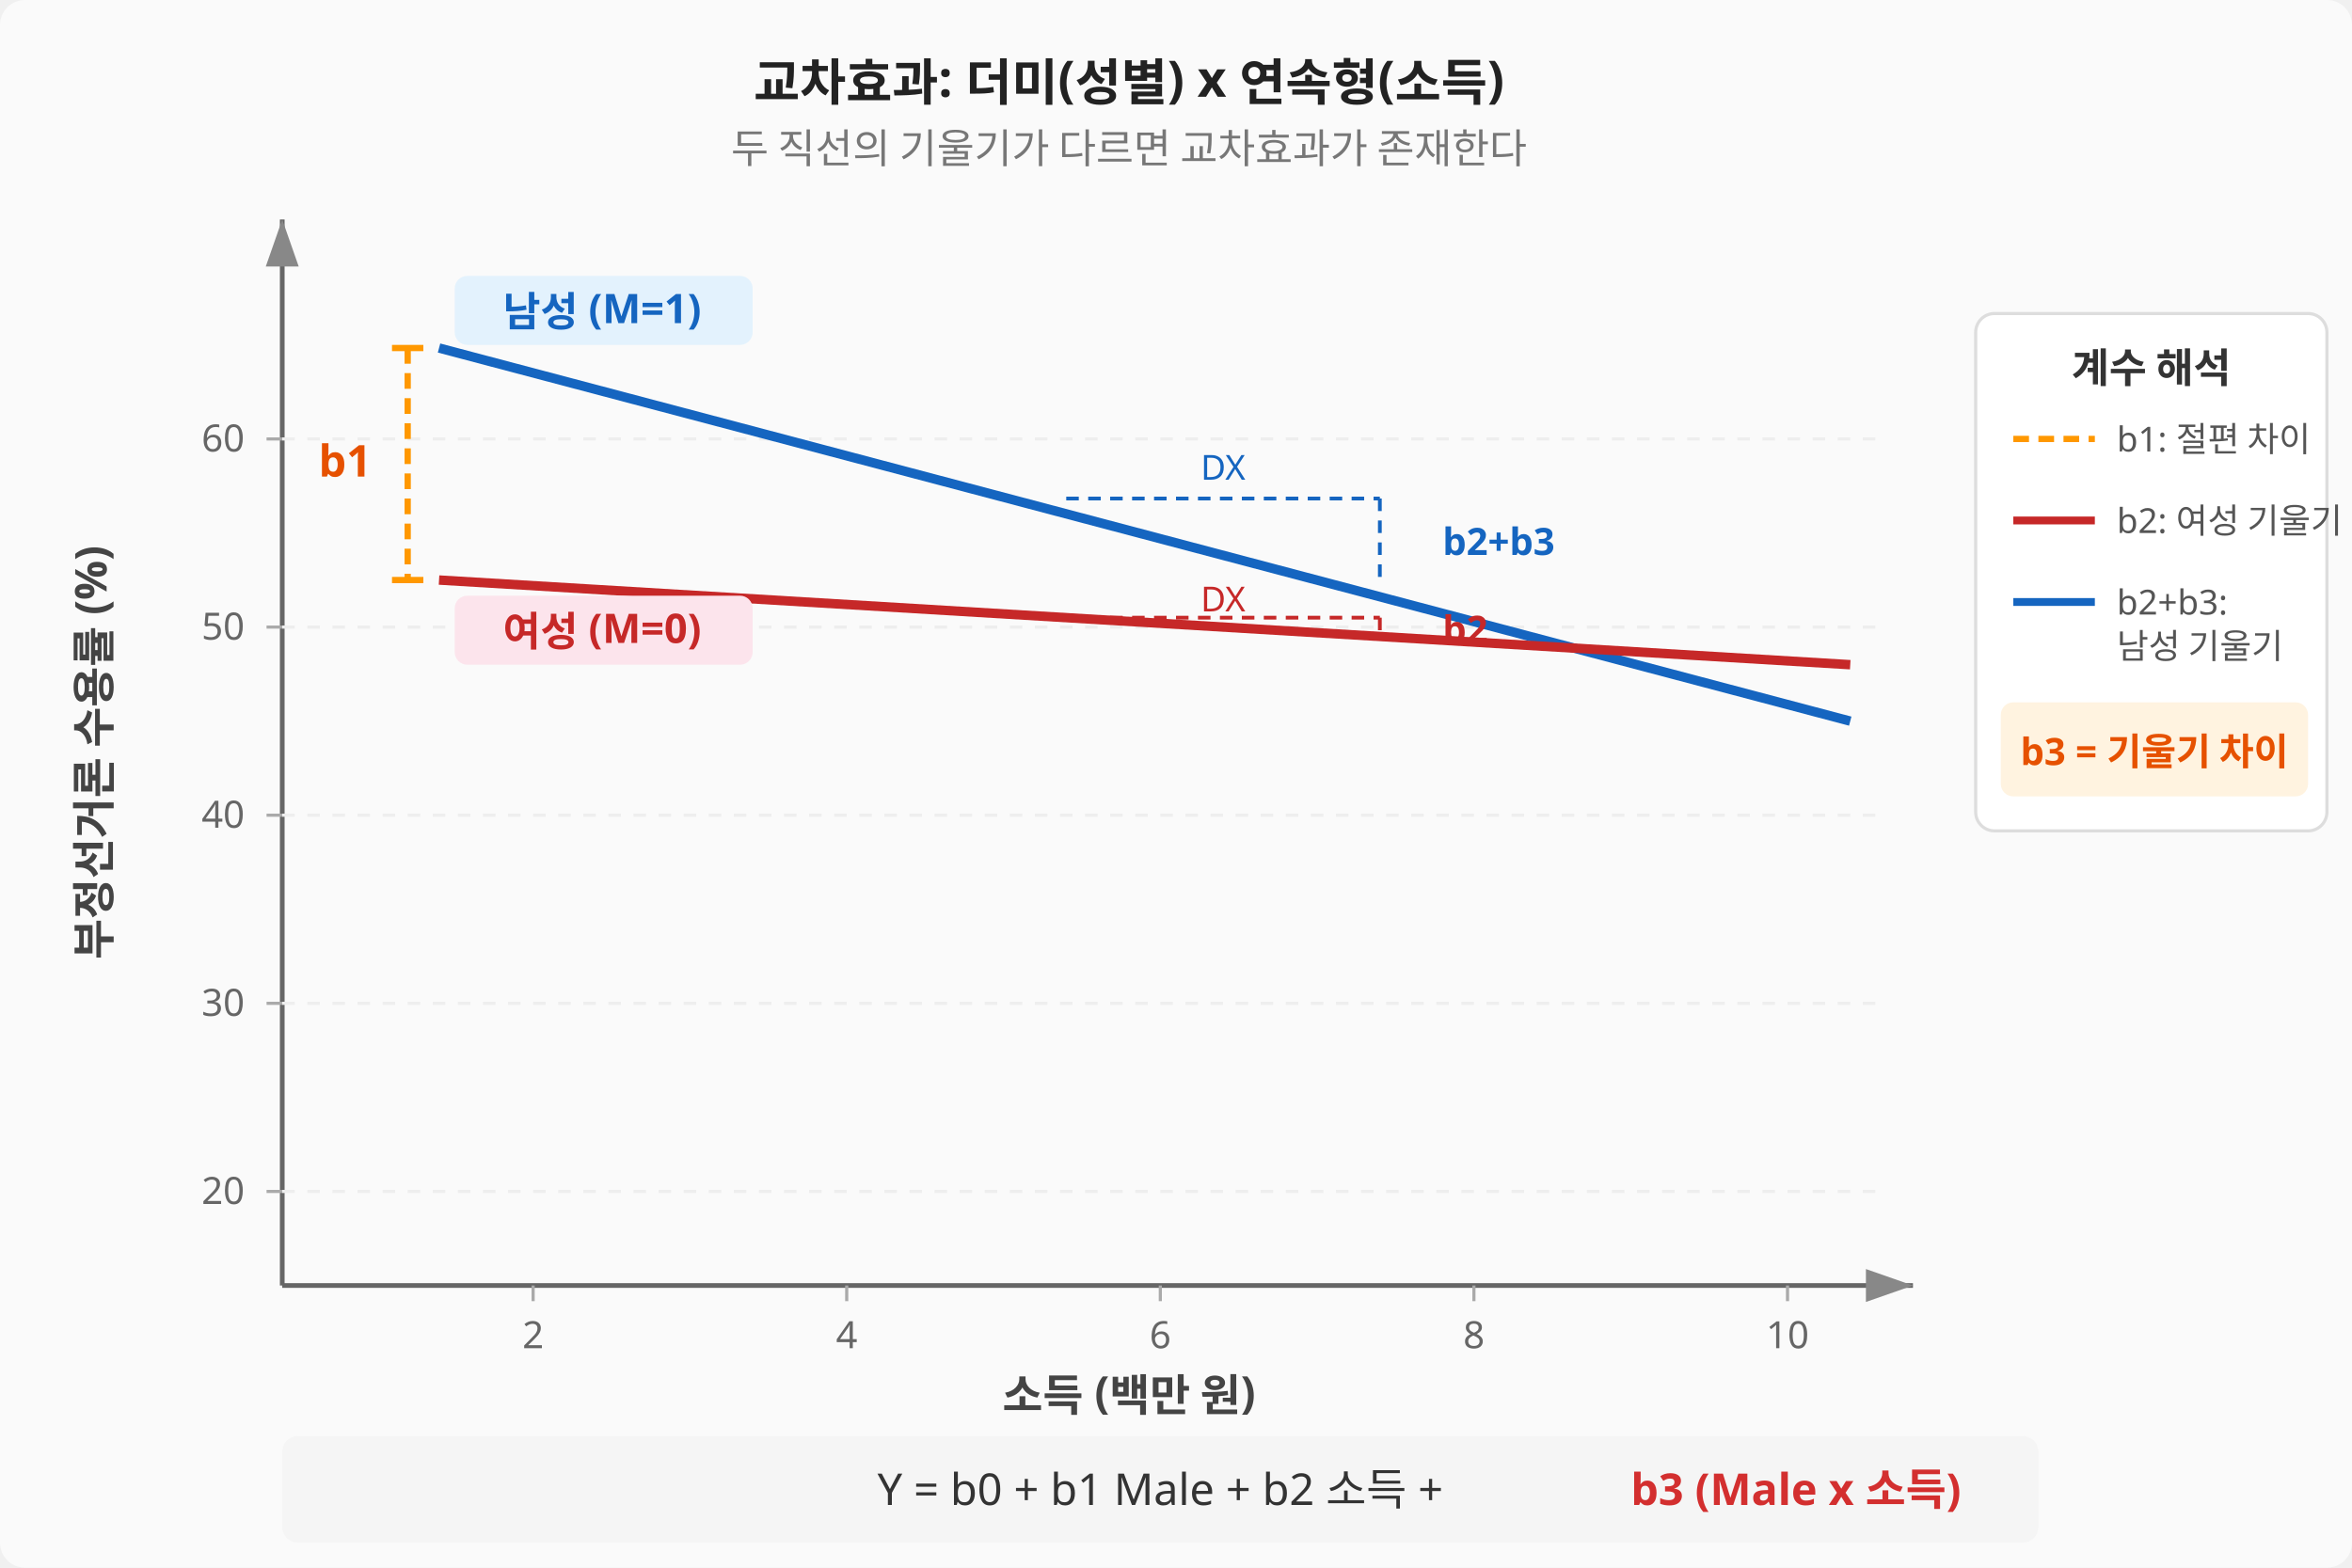
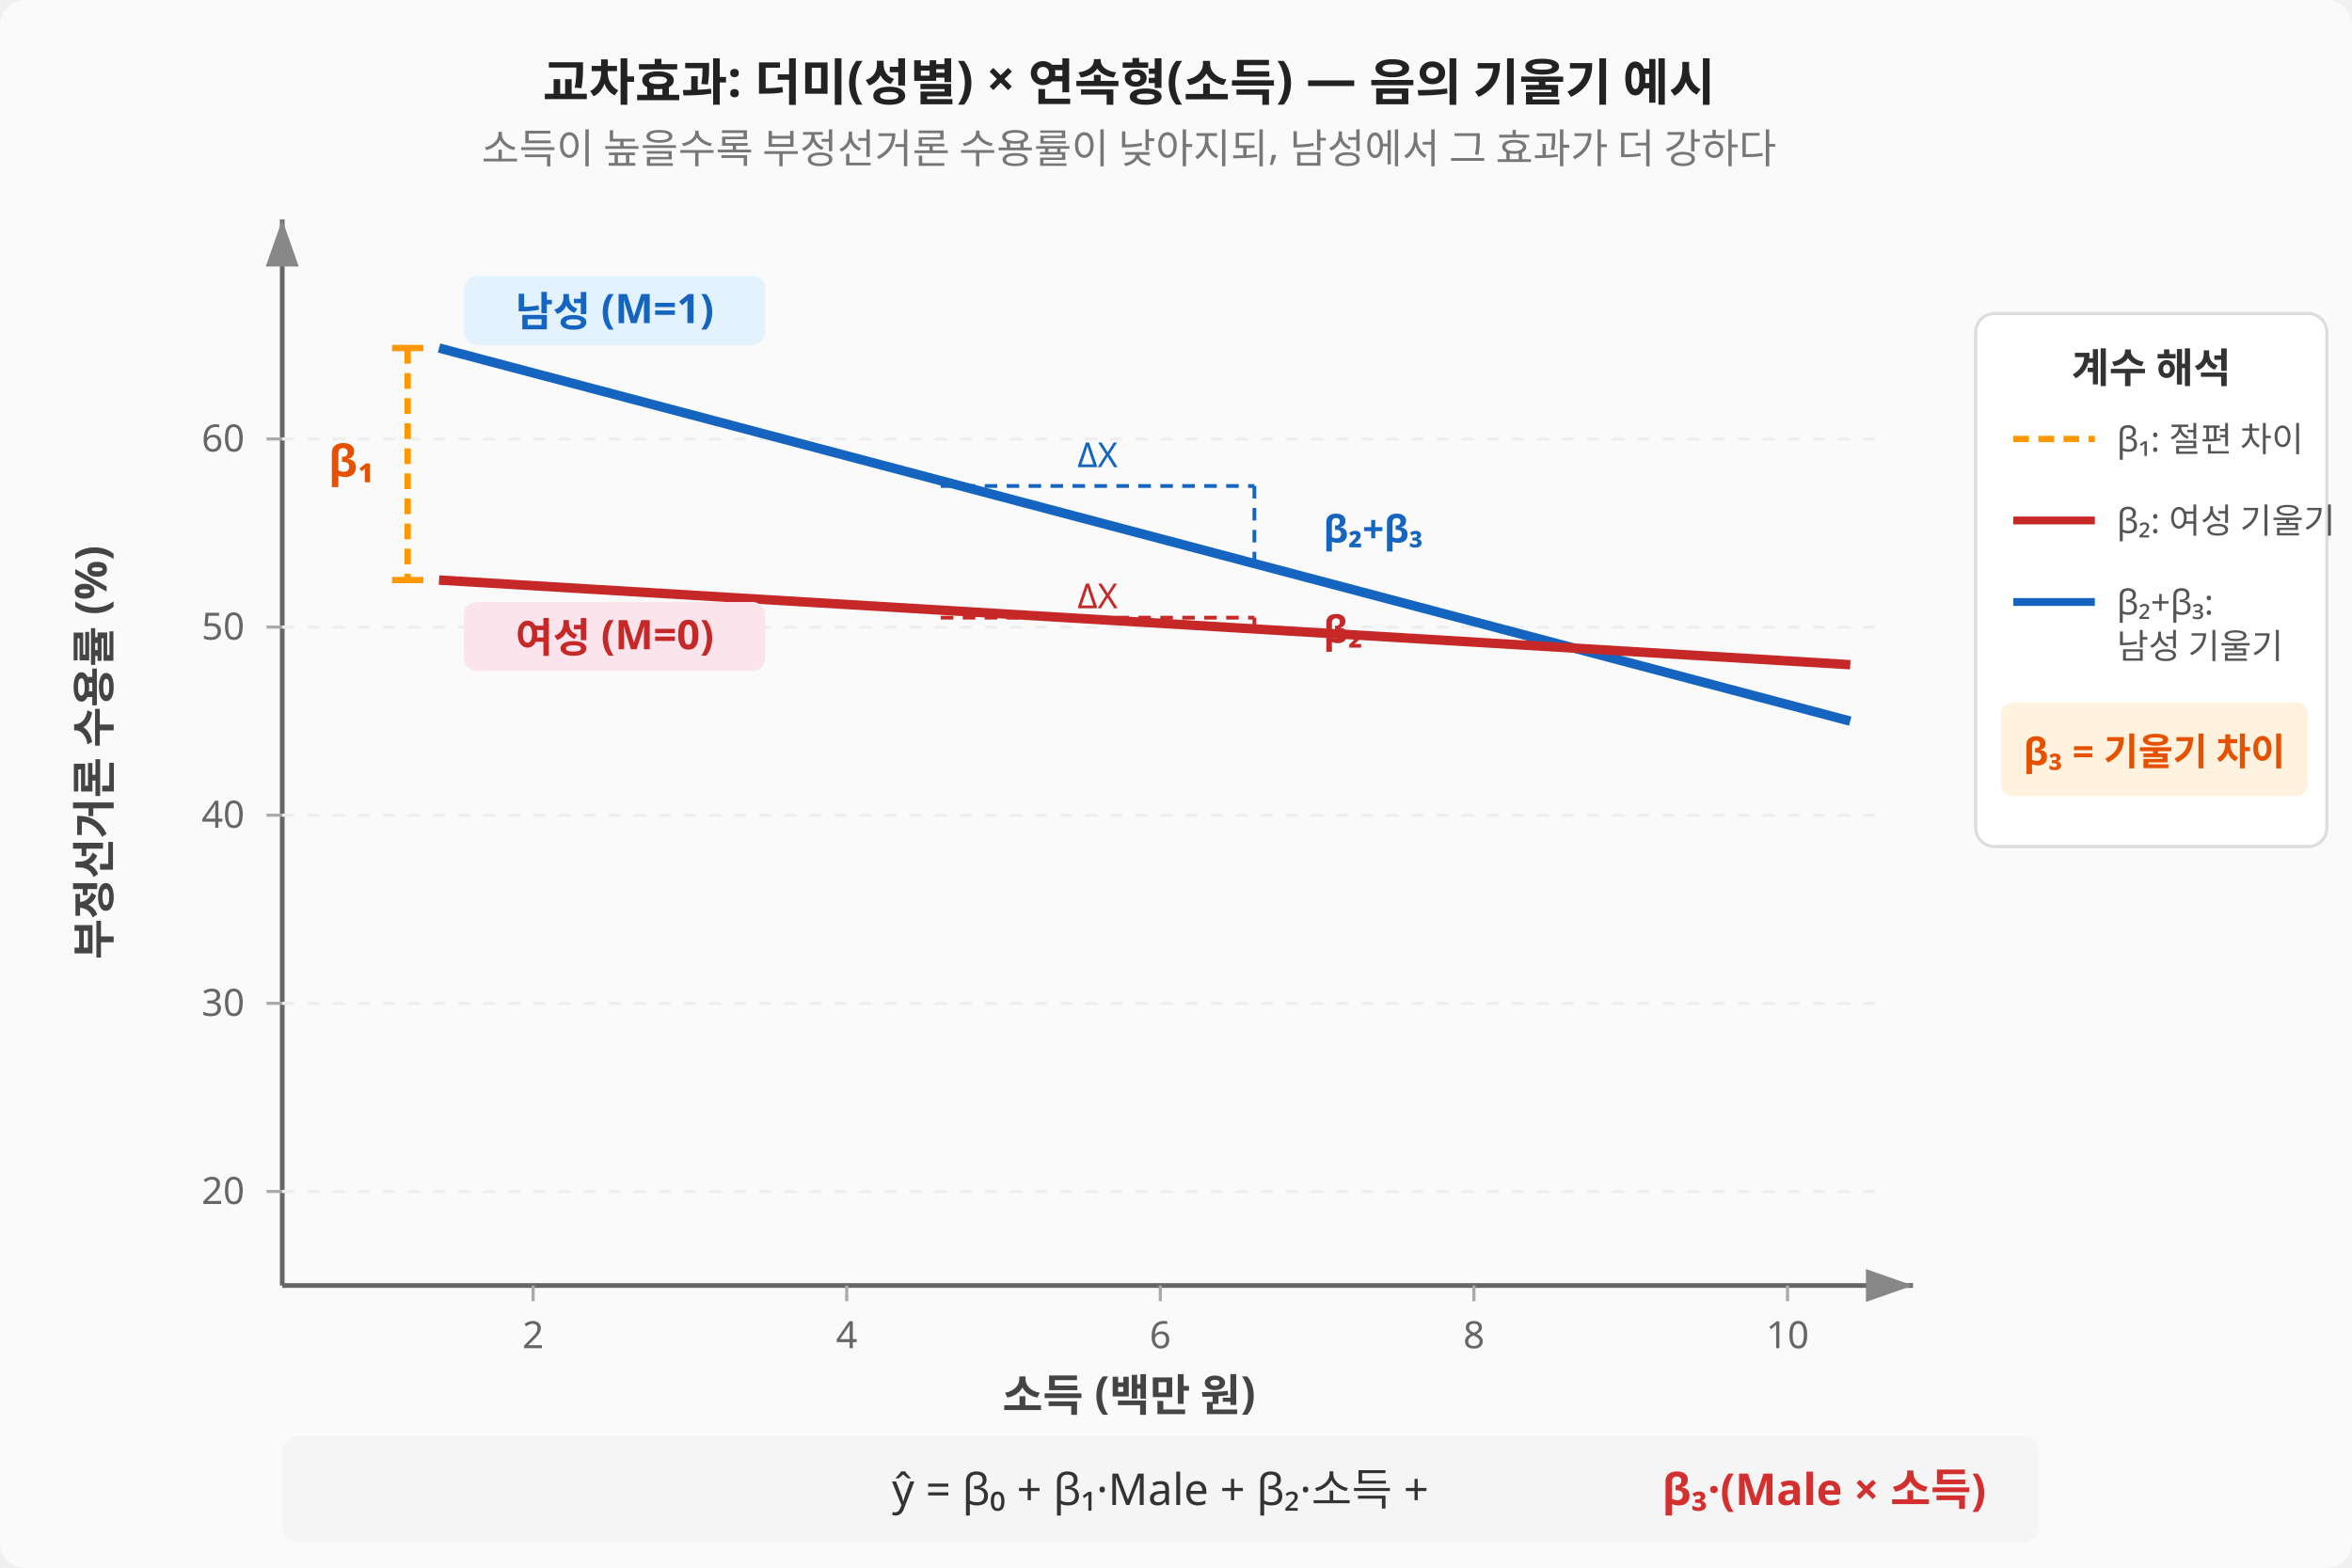
<svg xmlns="http://www.w3.org/2000/svg" viewBox="0 0 750 500" font-family="Pretendard, Apple SD Gothic Neo, Malgun Gothic, sans-serif">
  <defs>
    <marker id="arr" markerWidth="10" markerHeight="7" refX="10" refY="3.5" orient="auto">
      <polygon points="0 0, 10 3.5, 0 7" fill="#888" />
    </marker>
  </defs>
  <rect width="750" height="500" fill="#fafafa" rx="8" />
-   <text x="360" y="32" text-anchor="middle" font-size="16" font-weight="bold" fill="#222">교차효과: 더미(성별) x 연속형(소득)</text>
-   <text x="360" y="52" text-anchor="middle" font-size="13" fill="#777">두 직선의 기울기가 다르면 교차효과가 존재한다</text>
+   <text x="360" y="32" text-anchor="middle" font-size="16" font-weight="bold" fill="#222">교차효과: 더미(성별) × 연속형(소득) — 음의 기울기 예시</text>
+   <text x="360" y="52" text-anchor="middle" font-size="13" fill="#777">소득이 높을수록 부정선거론 수용률이 낮아지되, 남성에서 그 효과가 더 강하다</text>
  <line x1="90" y1="410" x2="610" y2="410" stroke="#666" stroke-width="1.5" marker-end="url(#arr)" />
  <line x1="90" y1="410" x2="90" y2="70" stroke="#666" stroke-width="1.5" marker-end="url(#arr)" />
  <text x="360" y="450" text-anchor="middle" font-size="14" font-weight="bold" fill="#444">소득 (백만 원)</text>
  <text x="35" y="240" text-anchor="middle" font-size="14" font-weight="bold" fill="#444" transform="rotate(-90, 35, 240)">부정선거론 수용률 (%)</text>
  <line x1="85" y1="380" x2="90" y2="380" stroke="#aaa" />
  <text x="78" y="384" text-anchor="end" font-size="12" fill="#666">20</text>
  <line x1="85" y1="320" x2="90" y2="320" stroke="#aaa" />
  <text x="78" y="324" text-anchor="end" font-size="12" fill="#666">30</text>
  <line x1="85" y1="260" x2="90" y2="260" stroke="#aaa" />
  <text x="78" y="264" text-anchor="end" font-size="12" fill="#666">40</text>
  <line x1="85" y1="200" x2="90" y2="200" stroke="#aaa" />
  <text x="78" y="204" text-anchor="end" font-size="12" fill="#666">50</text>
  <line x1="85" y1="140" x2="90" y2="140" stroke="#aaa" />
  <text x="78" y="144" text-anchor="end" font-size="12" fill="#666">60</text>
  <line x1="170" y1="410" x2="170" y2="415" stroke="#aaa" />
  <text x="170" y="430" text-anchor="middle" font-size="12" fill="#666">2</text>
  <line x1="270" y1="410" x2="270" y2="415" stroke="#aaa" />
  <text x="270" y="430" text-anchor="middle" font-size="12" fill="#666">4</text>
  <line x1="370" y1="410" x2="370" y2="415" stroke="#aaa" />
  <text x="370" y="430" text-anchor="middle" font-size="12" fill="#666">6</text>
  <line x1="470" y1="410" x2="470" y2="415" stroke="#aaa" />
  <text x="470" y="430" text-anchor="middle" font-size="12" fill="#666">8</text>
  <line x1="570" y1="410" x2="570" y2="415" stroke="#aaa" />
  <text x="570" y="430" text-anchor="middle" font-size="12" fill="#666">10</text>
  <line x1="90" y1="380" x2="600" y2="380" stroke="#eee" stroke-dasharray="4,4" />
  <line x1="90" y1="320" x2="600" y2="320" stroke="#eee" stroke-dasharray="4,4" />
  <line x1="90" y1="260" x2="600" y2="260" stroke="#eee" stroke-dasharray="4,4" />
  <line x1="90" y1="200" x2="600" y2="200" stroke="#eee" stroke-dasharray="4,4" />
  <line x1="90" y1="140" x2="600" y2="140" stroke="#eee" stroke-dasharray="4,4" />
  <line x1="140" y1="111" x2="590" y2="230" stroke="#1565c0" stroke-width="3" />
  <line x1="140" y1="185" x2="590" y2="212" stroke="#c62828" stroke-width="3" />
-   <rect x="145" y="88" width="95" height="22" fill="#e3f2fd" rx="4" />
-   <text x="192" y="104" text-anchor="middle" font-size="13" font-weight="bold" fill="#1565c0">남성 (M=1)</text>
-   <rect x="145" y="190" width="95" height="22" fill="#fce4ec" rx="4" />
-   <text x="192" y="206" text-anchor="middle" font-size="13" font-weight="bold" fill="#c62828">여성 (M=0)</text>
+   <rect x="148" y="88" width="96" height="22" fill="#e3f2fd" rx="4" />
+   <text x="196" y="104" text-anchor="middle" font-size="13" font-weight="bold" fill="#1565c0">남성 (M=1)</text>
+   <rect x="148" y="192" width="96" height="22" fill="#fce4ec" rx="4" />
+   <text x="196" y="208" text-anchor="middle" font-size="13" font-weight="bold" fill="#c62828">여성 (M=0)</text>
  <line x1="130" y1="111" x2="130" y2="185" stroke="#ff9800" stroke-width="2" stroke-dasharray="5,3" />
  <line x1="125" y1="111" x2="135" y2="111" stroke="#ff9800" stroke-width="2" />
  <line x1="125" y1="185" x2="135" y2="185" stroke="#ff9800" stroke-width="2" />
-   <text x="110" y="152" text-anchor="middle" font-size="14" font-weight="bold" fill="#e65100">b1</text>
-   <line x1="340" y1="159" x2="440" y2="159" stroke="#1565c0" stroke-width="1.2" stroke-dasharray="4,3" />
-   <line x1="440" y1="159" x2="440" y2="186" stroke="#1565c0" stroke-width="1.2" stroke-dasharray="4,3" />
-   <text x="390" y="153" text-anchor="middle" font-size="11" fill="#1565c0">DX</text>
-   <text x="460" y="177" font-size="12" font-weight="bold" fill="#1565c0">b2+b3</text>
-   <line x1="340" y1="197" x2="440" y2="197" stroke="#c62828" stroke-width="1.2" stroke-dasharray="4,3" />
-   <line x1="440" y1="197" x2="440" y2="203" stroke="#c62828" stroke-width="1.2" stroke-dasharray="4,3" />
-   <text x="390" y="195" text-anchor="middle" font-size="11" fill="#c62828">DX</text>
-   <text x="460" y="205" font-size="12" font-weight="bold" fill="#c62828">b2</text>
-   <rect x="630" y="100" width="112" height="165" fill="white" rx="6" stroke="#ddd" stroke-width="1" />
+   <text x="112" y="152" text-anchor="middle" font-size="14" font-weight="bold" fill="#e65100">β₁</text>
+   <line x1="300" y1="155" x2="400" y2="155" stroke="#1565c0" stroke-width="1.2" stroke-dasharray="4,3" />
+   <line x1="400" y1="155" x2="400" y2="181" stroke="#1565c0" stroke-width="1.2" stroke-dasharray="4,3" />
+   <text x="350" y="149" text-anchor="middle" font-size="11" fill="#1565c0">ΔX</text>
+   <text x="422" y="173" font-size="12" font-weight="bold" fill="#1565c0">β₂+β₃</text>
+   <line x1="300" y1="197" x2="400" y2="197" stroke="#c62828" stroke-width="1.2" stroke-dasharray="4,3" />
+   <line x1="400" y1="197" x2="400" y2="203" stroke="#c62828" stroke-width="1.2" stroke-dasharray="4,3" />
+   <text x="350" y="194" text-anchor="middle" font-size="11" fill="#c62828">ΔX</text>
+   <text x="422" y="205" font-size="12" font-weight="bold" fill="#c62828">β₂</text>
+   <rect x="630" y="100" width="112" height="170" fill="white" rx="6" stroke="#ddd" stroke-width="1" />
  <text x="686" y="122" text-anchor="middle" font-size="13" font-weight="bold" fill="#333">계수 해석</text>
  <line x1="642" y1="140" x2="668" y2="140" stroke="#ff9800" stroke-width="2" stroke-dasharray="5,3" />
-   <text x="675" y="144" font-size="11" fill="#555">b1: 절편 차이</text>
+   <text x="675" y="144" font-size="11" fill="#555">β₁: 절편 차이</text>
  <line x1="642" y1="166" x2="668" y2="166" stroke="#c62828" stroke-width="2.5" />
-   <text x="675" y="170" font-size="11" fill="#555">b2: 여성 기울기</text>
+   <text x="675" y="170" font-size="11" fill="#555">β₂: 여성 기울기</text>
  <line x1="642" y1="192" x2="668" y2="192" stroke="#1565c0" stroke-width="2.5" />
-   <text x="675" y="196" font-size="11" fill="#555">b2+b3:</text>
+   <text x="675" y="196" font-size="11" fill="#555">β₂+β₃:</text>
  <text x="675" y="210" font-size="11" fill="#555">남성 기울기</text>
  <rect x="638" y="224" width="98" height="30" fill="#fff3e0" rx="4" />
-   <text x="687" y="244" text-anchor="middle" font-size="12" font-weight="bold" fill="#e65100">b3 = 기울기 차이</text>
+   <text x="687" y="244" text-anchor="middle" font-size="12" font-weight="bold" fill="#e65100">β₃ = 기울기 차이</text>
  <rect x="90" y="458" width="560" height="34" fill="#f5f5f5" rx="5" />
-   <text x="370" y="480" text-anchor="middle" font-size="14" fill="#333">Y = b0 + b1 Male + b2 소득 + </text>
-   <text x="520" y="480" font-size="14" font-weight="bold" fill="#d32f2f">b3 (Male x 소득)</text>
+   <text x="370" y="480" text-anchor="middle" font-size="14" fill="#333">ŷ = β₀ + β₁·Male + β₂·소득 + </text>
+   <text x="530" y="480" font-size="14" font-weight="bold" fill="#d32f2f">β₃·(Male × 소득)</text>
</svg>
